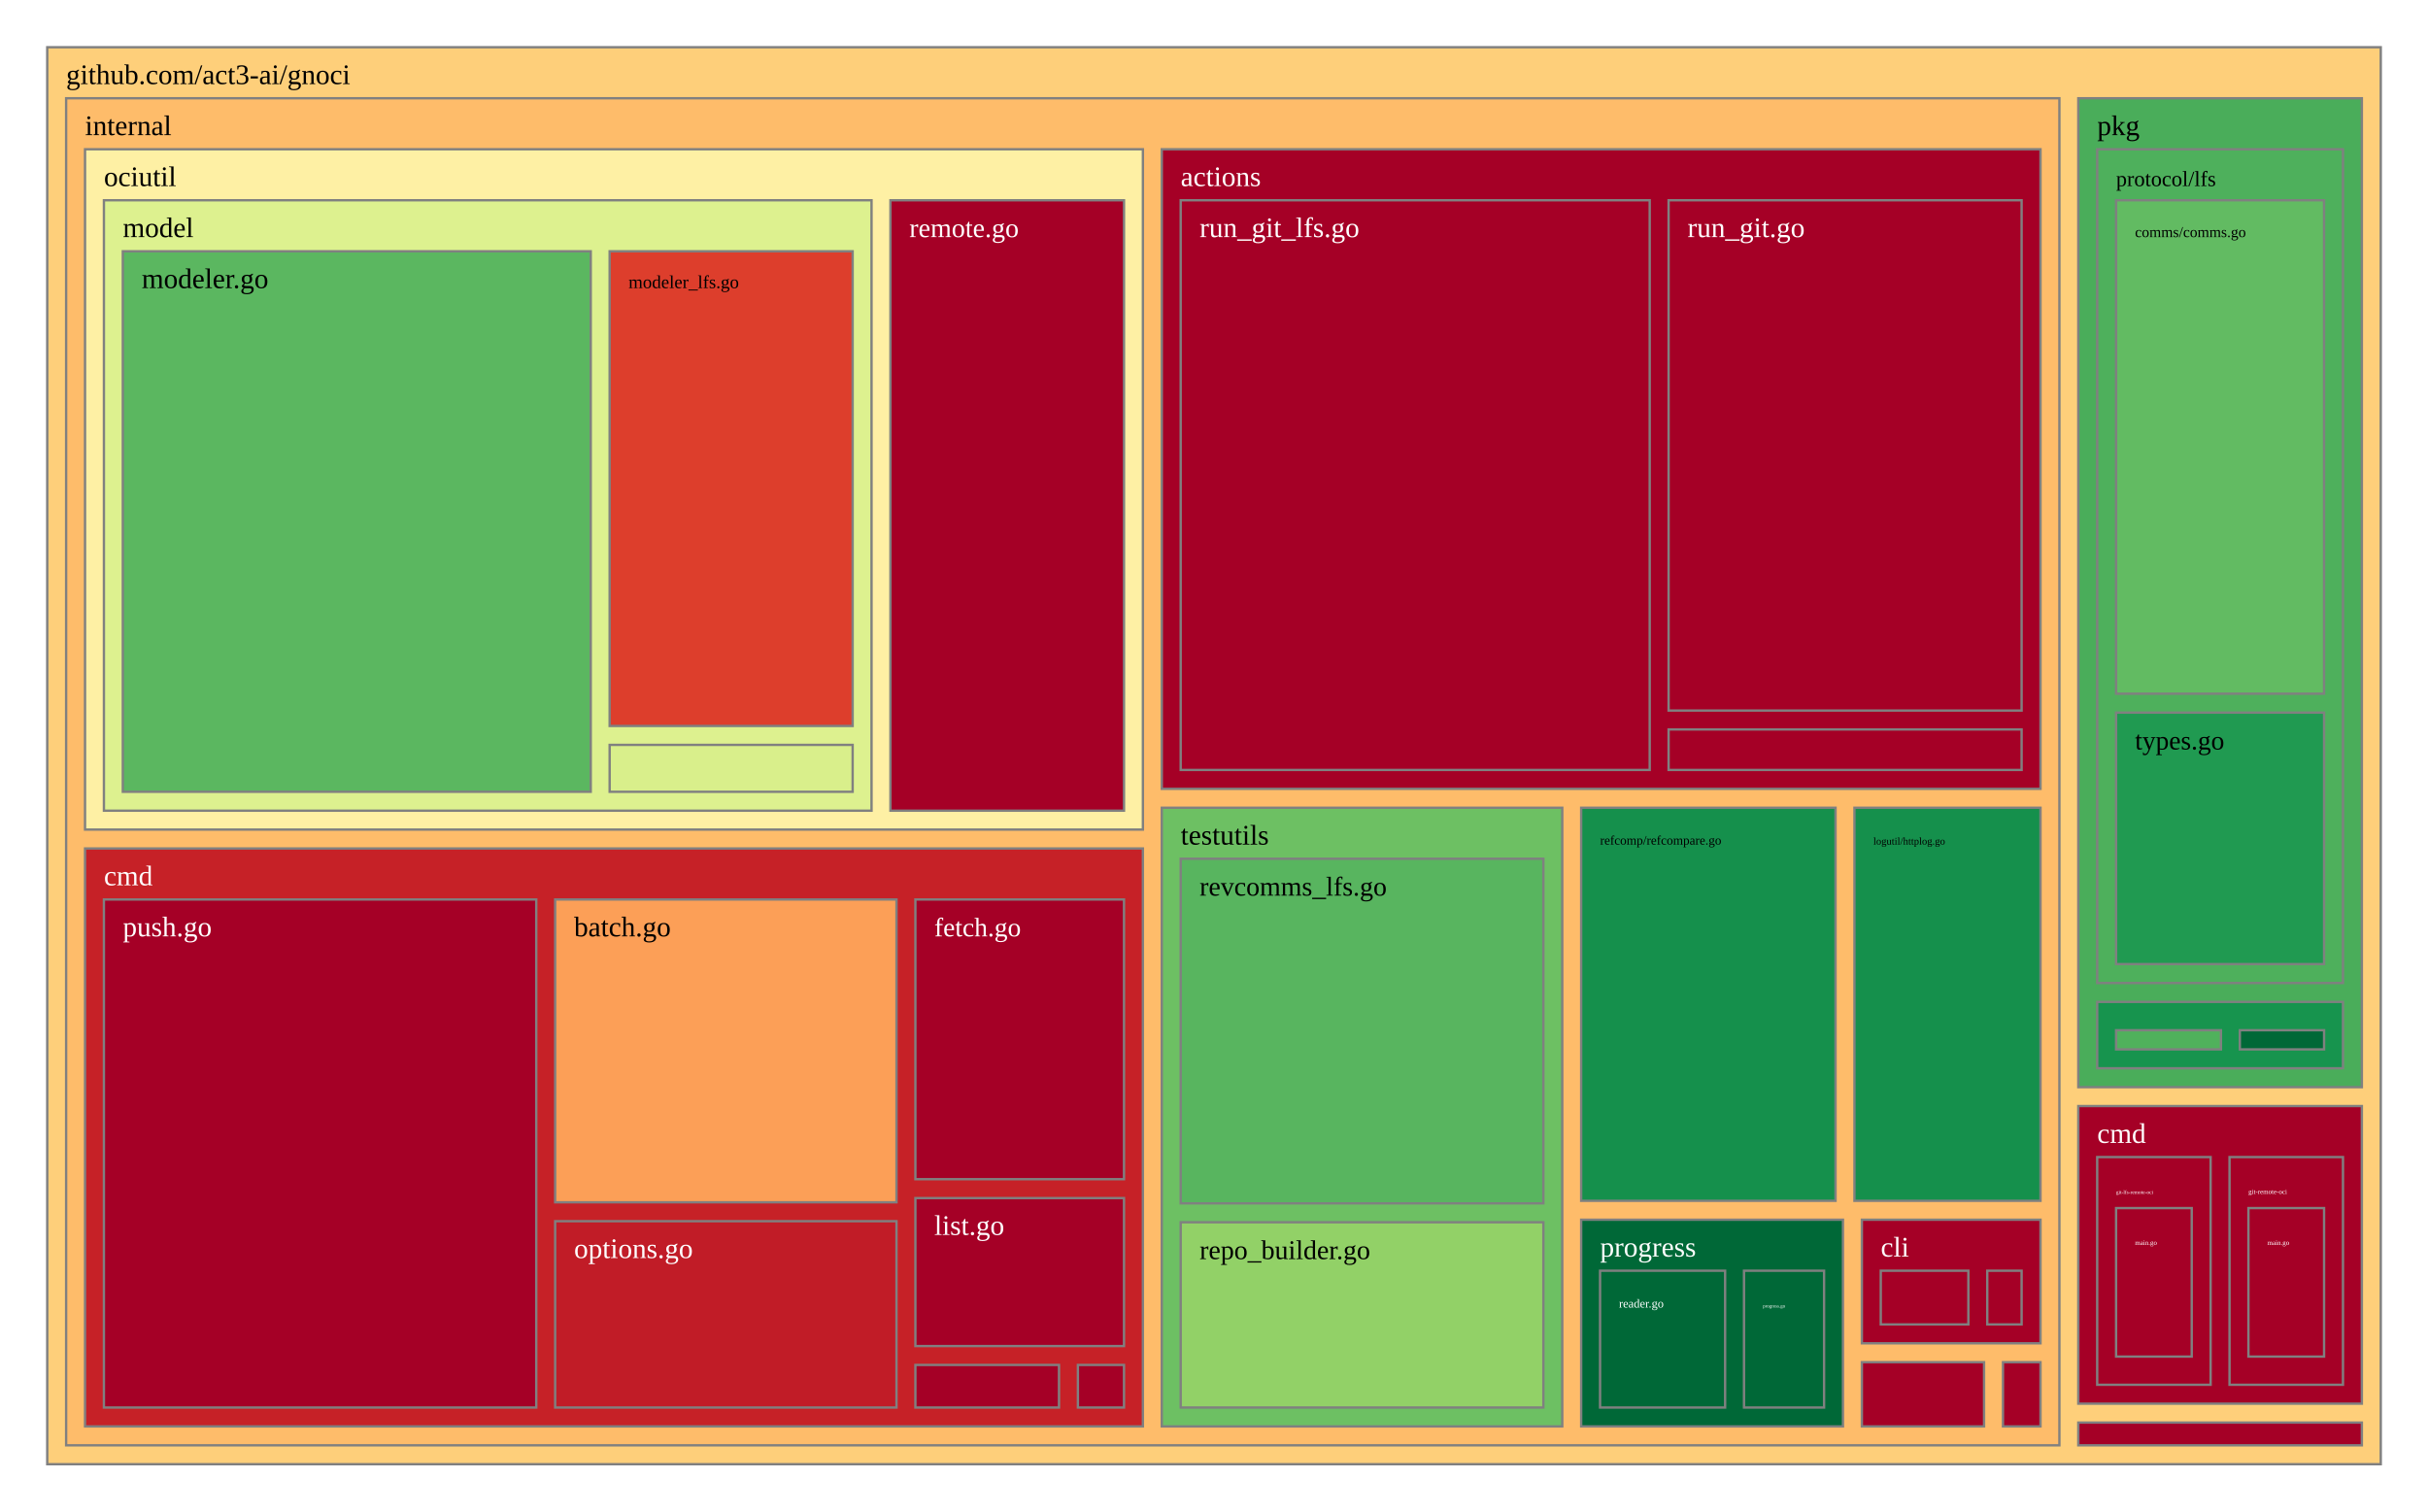
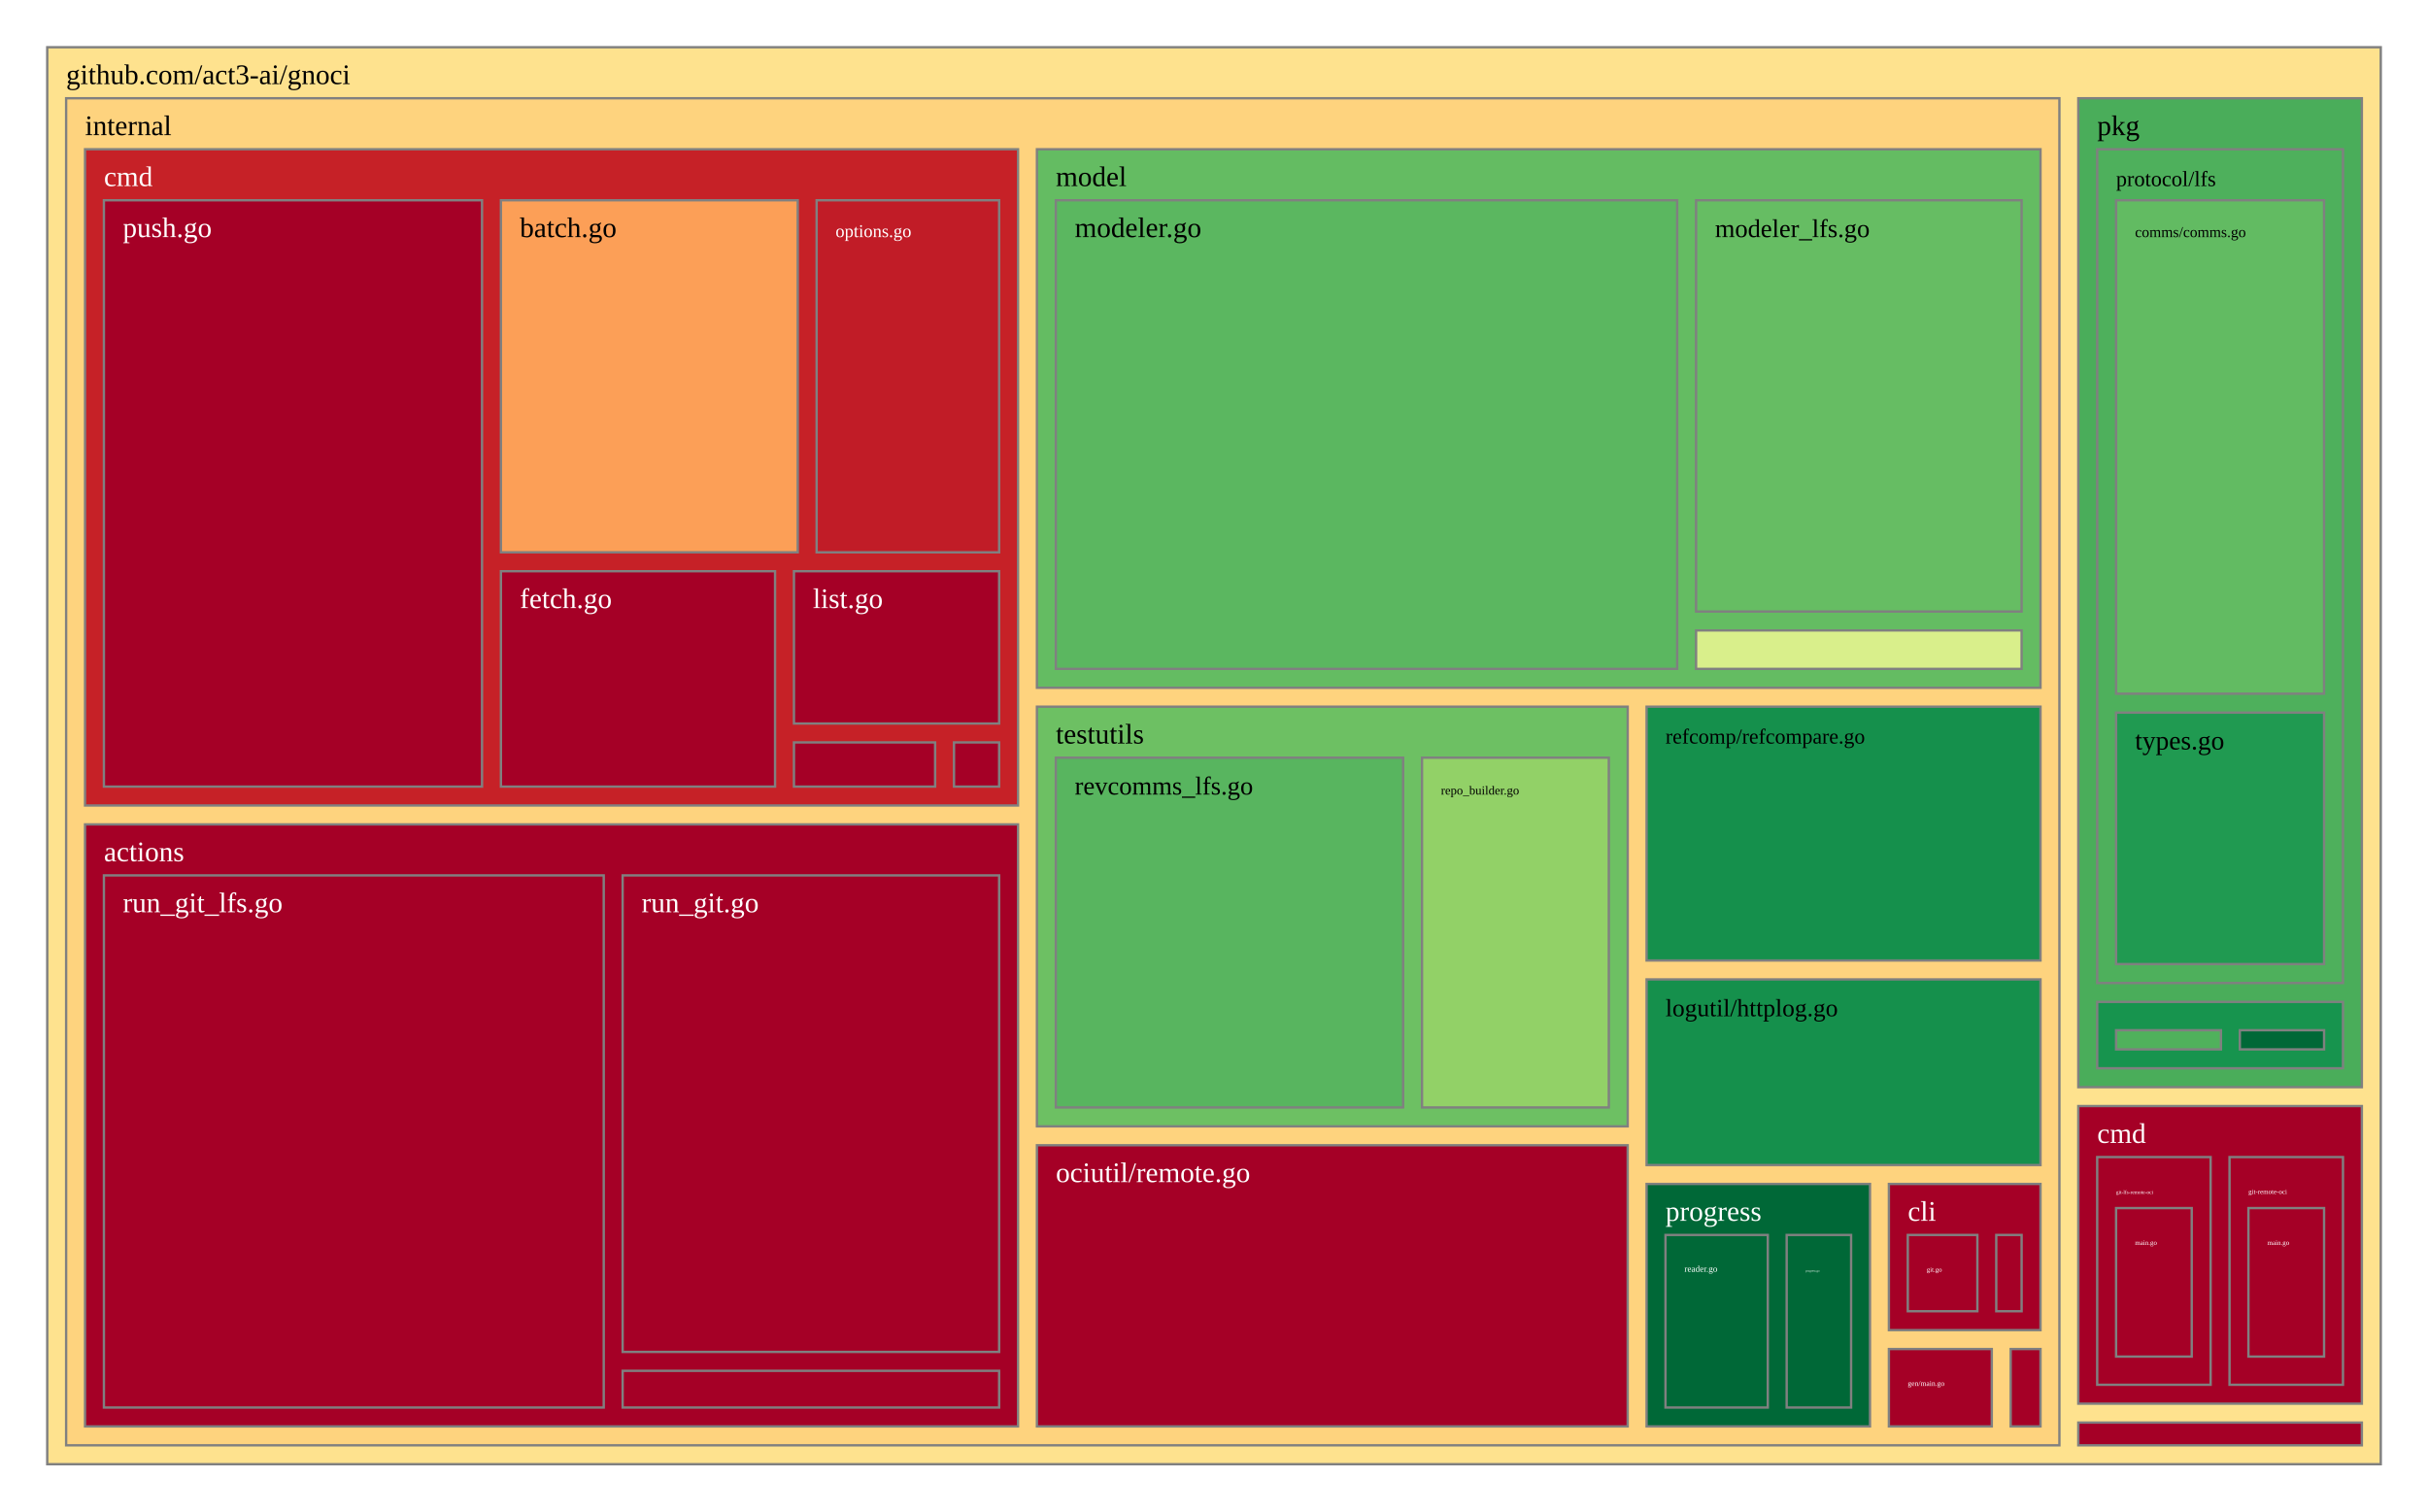
<svg xmlns="http://www.w3.org/2000/svg" viewBox="0 0 1028 640" style="background: white none repeat scroll 0% 0%;">
  <g>
-     <rect x="20" y="20" width="988" height="600" style="fill: rgb(254, 207, 122);opacity:1;fill-opacity:1.00;stroke:rgb(128,128,128);stroke-width:1px;stroke-opacity:1.00;" />
+     <rect x="20" y="20" width="988" height="600" style="fill: rgb(254, 226, 142);opacity:1;fill-opacity:1.00;stroke:rgb(128,128,128);stroke-width:1px;stroke-opacity:1.00;" />
    <text data-notex="1" text-anchor="start" transform="translate(28,35.6) scale(1)" style="font-family: Open Sans, verdana, arial, sans-serif !important; font-size: 12px; fill: rgb(0, 0, 0); fill-opacity: 1.00; white-space: pre;" data-math="N">github.com/act3-ai/gnoci</text>
  </g>
  <g>
    <rect x="879.936" y="468.346" width="120.064" height="126.02" style="fill: rgb(165, 0, 38);opacity:1;fill-opacity:1.00;stroke:rgb(128,128,128);stroke-width:1px;stroke-opacity:1.00;" />
    <text data-notex="1" text-anchor="start" transform="translate(887.9363,483.9463) scale(1)" style="font-family: Open Sans, verdana, arial, sans-serif !important; font-size: 12px; fill: rgb(255, 255, 255); fill-opacity: 1.00; white-space: pre;" data-math="N">cmd</text>
  </g>
  <g>
    <rect x="879.936" y="602.366" width="120.064" height="9.634" style="fill: rgb(165, 0, 38);opacity:1;fill-opacity:1.00;stroke:rgb(128,128,128);stroke-width:1px;stroke-opacity:1.00;" />
  </g>
  <g>
-     <rect x="28" y="41.6" width="843.936" height="570.4" style="fill: rgb(254, 188, 106);opacity:1;fill-opacity:1.00;stroke:rgb(128,128,128);stroke-width:1px;stroke-opacity:1.00;" />
+     <rect x="28" y="41.6" width="843.936" height="570.4" style="fill: rgb(254, 211, 126);opacity:1;fill-opacity:1.00;stroke:rgb(128,128,128);stroke-width:1px;stroke-opacity:1.00;" />
    <text data-notex="1" text-anchor="start" transform="translate(36,57.2) scale(1)" style="font-family: Open Sans, verdana, arial, sans-serif !important; font-size: 12px; fill: rgb(0, 0, 0); fill-opacity: 1.00; white-space: pre;" data-math="N">internal</text>
  </g>
  <g>
    <rect x="879.936" y="41.6" width="120.064" height="418.746" style="fill: rgb(74, 173, 90);opacity:1;fill-opacity:1.00;stroke:rgb(128,128,128);stroke-width:1px;stroke-opacity:1.00;" />
    <text data-notex="1" text-anchor="start" transform="translate(887.9363,57.2) scale(1)" style="font-family: Open Sans, verdana, arial, sans-serif !important; font-size: 12px; fill: rgb(0, 0, 0); fill-opacity: 1.00; white-space: pre;" data-math="N">pkg</text>
  </g>
  <g>
    <rect x="887.936" y="489.946" width="48.032" height="96.42" style="fill: rgb(165, 0, 38);opacity:1;fill-opacity:1.00;stroke:rgb(128,128,128);stroke-width:1px;stroke-opacity:1.00;" />
    <text data-notex="1" text-anchor="start" transform="translate(895.9363,505.5463) scale(0.18537)" style="font-family: Open Sans, verdana, arial, sans-serif !important; font-size: 12px; fill: rgb(255, 255, 255); fill-opacity: 1.00; white-space: pre;" data-math="N">git-lfs-remote-oci</text>
  </g>
  <g>
    <rect x="943.968" y="489.946" width="48.032" height="96.42" style="fill: rgb(165, 0, 38);opacity:1;fill-opacity:1.00;stroke:rgb(128,128,128);stroke-width:1px;stroke-opacity:1.00;" />
    <text data-notex="1" text-anchor="start" transform="translate(951.9681,505.5463) scale(0.238332)" style="font-family: Open Sans, verdana, arial, sans-serif !important; font-size: 12px; fill: rgb(255, 255, 255); fill-opacity: 1.00; white-space: pre;" data-math="N">git-remote-oci</text>
  </g>
  <g>
-     <rect x="491.896" y="63.2" width="372.041" height="270.826" style="fill: rgb(165, 0, 38);opacity:1;fill-opacity:1.00;stroke:rgb(128,128,128);stroke-width:1px;stroke-opacity:1.00;" />
-     <text data-notex="1" text-anchor="start" transform="translate(499.8956,78.8) scale(1)" style="font-family: Open Sans, verdana, arial, sans-serif !important; font-size: 12px; fill: rgb(255, 255, 255); fill-opacity: 1.00; white-space: pre;" data-math="N">actions</text>
+     <rect x="36" y="349.077" width="395.027" height="254.923" style="fill: rgb(165, 0, 38);opacity:1;fill-opacity:1.00;stroke:rgb(128,128,128);stroke-width:1px;stroke-opacity:1.00;" />
+     <text data-notex="1" text-anchor="start" transform="translate(44,364.6768) scale(1)" style="font-family: Open Sans, verdana, arial, sans-serif !important; font-size: 12px; fill: rgb(255, 255, 255); fill-opacity: 1.00; white-space: pre;" data-math="N">actions</text>
  </g>
  <g>
-     <rect x="788.303" y="516.471" width="75.633" height="52.334" style="fill: rgb(165, 0, 38);opacity:1;fill-opacity:1.00;stroke:rgb(128,128,128);stroke-width:1px;stroke-opacity:1.00;" />
-     <text data-notex="1" text-anchor="start" transform="translate(796.3029,532.0707) scale(1)" style="font-family: Open Sans, verdana, arial, sans-serif !important; font-size: 12px; fill: rgb(255, 255, 255); fill-opacity: 1.00; white-space: pre;" data-math="N">cli</text>
+     <rect x="799.746" y="501.328" width="64.191" height="61.898" style="fill: rgb(165, 0, 38);opacity:1;fill-opacity:1.00;stroke:rgb(128,128,128);stroke-width:1px;stroke-opacity:1.00;" />
+     <text data-notex="1" text-anchor="start" transform="translate(807.7457,516.9284) scale(1)" style="font-family: Open Sans, verdana, arial, sans-serif !important; font-size: 12px; fill: rgb(255, 255, 255); fill-opacity: 1.00; white-space: pre;" data-math="N">cli</text>
  </g>
  <g>
-     <rect x="36" y="359.275" width="447.896" height="244.725" style="fill: rgb(198, 33, 39);opacity:1;fill-opacity:1.00;stroke:rgb(128,128,128);stroke-width:1px;stroke-opacity:1.00;" />
-     <text data-notex="1" text-anchor="start" transform="translate(44,374.8753) scale(1)" style="font-family: Open Sans, verdana, arial, sans-serif !important; font-size: 12px; fill: rgb(255, 255, 255); fill-opacity: 1.00; white-space: pre;" data-math="N">cmd</text>
+     <rect x="36" y="63.2" width="395.027" height="277.877" style="fill: rgb(198, 33, 39);opacity:1;fill-opacity:1.00;stroke:rgb(128,128,128);stroke-width:1px;stroke-opacity:1.00;" />
+     <text data-notex="1" text-anchor="start" transform="translate(44,78.8) scale(1)" style="font-family: Open Sans, verdana, arial, sans-serif !important; font-size: 12px; fill: rgb(255, 255, 255); fill-opacity: 1.00; white-space: pre;" data-math="N">cmd</text>
  </g>
  <g>
-     <rect x="788.303" y="576.805" width="51.738" height="27.195" style="fill: rgb(165, 0, 38);opacity:1;fill-opacity:1.00;stroke:rgb(128,128,128);stroke-width:1px;stroke-opacity:1.00;" />
+     <rect x="799.746" y="571.226" width="43.565" height="32.774" style="fill: rgb(165, 0, 38);opacity:1;fill-opacity:1.00;stroke:rgb(128,128,128);stroke-width:1px;stroke-opacity:1.00;" />
+     <text data-notex="1" text-anchor="start" transform="translate(807.7457,586.8263) scale(0.261029)" style="font-family: Open Sans, verdana, arial, sans-serif !important; font-size: 12px; fill: rgb(255, 255, 255); fill-opacity: 1.00; white-space: pre;" data-math="N">gen/main.go</text>
  </g>
  <g>
-     <rect x="848.041" y="576.805" width="15.895" height="27.195" style="fill: rgb(165, 0, 38);opacity:1;fill-opacity:1.00;stroke:rgb(128,128,128);stroke-width:1px;stroke-opacity:1.00;" />
+     <rect x="851.31" y="571.226" width="12.626" height="32.774" style="fill: rgb(165, 0, 38);opacity:1;fill-opacity:1.00;stroke:rgb(128,128,128);stroke-width:1px;stroke-opacity:1.00;" />
  </g>
  <g>
-     <rect x="785.159" y="342.026" width="78.777" height="166.445" style="fill: rgb(21, 144, 76);opacity:1;fill-opacity:1.00;stroke:rgb(128,128,128);stroke-width:1px;stroke-opacity:1.00;" />
-     <text data-notex="1" text-anchor="start" transform="translate(793.1588,357.6258) scale(0.363295)" style="font-family: Open Sans, verdana, arial, sans-serif !important; font-size: 12px; fill: rgb(0, 0, 0); fill-opacity: 1.00; white-space: pre;" data-math="N">logutil/httplog.go</text>
+     <rect x="697.159" y="414.716" width="166.777" height="78.613" style="fill: rgb(21, 144, 76);opacity:1;fill-opacity:1.00;stroke:rgb(128,128,128);stroke-width:1px;stroke-opacity:1.00;" />
+     <text data-notex="1" text-anchor="start" transform="translate(705.1592,430.3159) scale(0.872552)" style="font-family: Open Sans, verdana, arial, sans-serif !important; font-size: 12px; fill: rgb(0, 0, 0); fill-opacity: 1.00; white-space: pre;" data-math="N">logutil/httplog.go</text>
  </g>
  <g>
-     <rect x="36" y="63.2" width="447.896" height="288.075" style="fill: rgb(254, 240, 164);opacity:1;fill-opacity:1.00;stroke:rgb(128,128,128);stroke-width:1px;stroke-opacity:1.00;" />
-     <text data-notex="1" text-anchor="start" transform="translate(44,78.8) scale(1)" style="font-family: Open Sans, verdana, arial, sans-serif !important; font-size: 12px; fill: rgb(0, 0, 0); fill-opacity: 1.00; white-space: pre;" data-math="N">ociutil</text>
+     <rect x="439.027" y="63.2" width="424.909" height="228.033" style="fill: rgb(100, 188, 98);opacity:1;fill-opacity:1.00;stroke:rgb(128,128,128);stroke-width:1px;stroke-opacity:1.00;" />
+     <text data-notex="1" text-anchor="start" transform="translate(447.027,78.8) scale(1)" style="font-family: Open Sans, verdana, arial, sans-serif !important; font-size: 12px; fill: rgb(0, 0, 0); fill-opacity: 1.00; white-space: pre;" data-math="N">model</text>
  </g>
  <g>
-     <rect x="669.456" y="516.471" width="110.847" height="87.529" style="fill: rgb(0, 104, 55);opacity:1;fill-opacity:1.00;stroke:rgb(128,128,128);stroke-width:1px;stroke-opacity:1.00;" />
-     <text data-notex="1" text-anchor="start" transform="translate(677.4556,532.0707) scale(1)" style="font-family: Open Sans, verdana, arial, sans-serif !important; font-size: 12px; fill: rgb(255, 255, 255); fill-opacity: 1.00; white-space: pre;" data-math="N">progress</text>
+     <rect x="439.027" y="484.938" width="250.132" height="119.062" style="fill: rgb(165, 0, 38);opacity:1;fill-opacity:1.00;stroke:rgb(128,128,128);stroke-width:1px;stroke-opacity:1.00;" />
+     <text data-notex="1" text-anchor="start" transform="translate(447.027,500.5382) scale(1)" style="font-family: Open Sans, verdana, arial, sans-serif !important; font-size: 12px; fill: rgb(255, 255, 255); fill-opacity: 1.00; white-space: pre;" data-math="N">ociutil/remote.go</text>
  </g>
  <g>
-     <rect x="669.456" y="342.026" width="107.703" height="166.445" style="fill: rgb(21, 144, 76);opacity:1;fill-opacity:1.00;stroke:rgb(128,128,128);stroke-width:1px;stroke-opacity:1.00;" />
-     <text data-notex="1" text-anchor="start" transform="translate(677.4556,357.6258) scale(0.454877)" style="font-family: Open Sans, verdana, arial, sans-serif !important; font-size: 12px; fill: rgb(0, 0, 0); fill-opacity: 1.00; white-space: pre;" data-math="N">refcomp/refcompare.go</text>
+     <rect x="697.159" y="501.328" width="94.587" height="102.672" style="fill: rgb(0, 104, 55);opacity:1;fill-opacity:1.00;stroke:rgb(128,128,128);stroke-width:1px;stroke-opacity:1.00;" />
+     <text data-notex="1" text-anchor="start" transform="translate(705.1592,516.9284) scale(1)" style="font-family: Open Sans, verdana, arial, sans-serif !important; font-size: 12px; fill: rgb(255, 255, 255); fill-opacity: 1.00; white-space: pre;" data-math="N">progress</text>
  </g>
  <g>
-     <rect x="491.896" y="342.026" width="169.56" height="261.974" style="fill: rgb(109, 192, 99);opacity:1;fill-opacity:1.00;stroke:rgb(128,128,128);stroke-width:1px;stroke-opacity:1.00;" />
-     <text data-notex="1" text-anchor="start" transform="translate(499.8956,357.6258) scale(1)" style="font-family: Open Sans, verdana, arial, sans-serif !important; font-size: 12px; fill: rgb(0, 0, 0); fill-opacity: 1.00; white-space: pre;" data-math="N">testutils</text>
+     <rect x="697.159" y="299.233" width="166.777" height="107.483" style="fill: rgb(21, 144, 76);opacity:1;fill-opacity:1.00;stroke:rgb(128,128,128);stroke-width:1px;stroke-opacity:1.00;" />
+     <text data-notex="1" text-anchor="start" transform="translate(705.1592,314.8326) scale(0.747902)" style="font-family: Open Sans, verdana, arial, sans-serif !important; font-size: 12px; fill: rgb(0, 0, 0); fill-opacity: 1.00; white-space: pre;" data-math="N">refcomp/refcompare.go</text>
+   </g>
+   <g>
+     <rect x="439.027" y="299.233" width="250.132" height="177.706" style="fill: rgb(109, 192, 99);opacity:1;fill-opacity:1.00;stroke:rgb(128,128,128);stroke-width:1px;stroke-opacity:1.00;" />
+     <text data-notex="1" text-anchor="start" transform="translate(447.027,314.8326) scale(1)" style="font-family: Open Sans, verdana, arial, sans-serif !important; font-size: 12px; fill: rgb(0, 0, 0); fill-opacity: 1.00; white-space: pre;" data-math="N">testutils</text>
  </g>
  <g>
    <rect x="887.936" y="424.242" width="104.064" height="28.104" style="fill: rgb(23, 148, 78);opacity:1;fill-opacity:1.00;stroke:rgb(128,128,128);stroke-width:1px;stroke-opacity:1.00;" />
  </g>
  <g>
    <rect x="887.936" y="63.2" width="104.064" height="353.042" style="fill: rgb(78, 176, 92);opacity:1;fill-opacity:1.00;stroke:rgb(128,128,128);stroke-width:1px;stroke-opacity:1.00;" />
    <text data-notex="1" text-anchor="start" transform="translate(895.9363,78.8) scale(0.764442)" style="font-family: Open Sans, verdana, arial, sans-serif !important; font-size: 12px; fill: rgb(0, 0, 0); fill-opacity: 1.00; white-space: pre;" data-math="N">protocol/lfs</text>
  </g>
  <g>
    <rect x="895.936" y="511.546" width="32.032" height="62.882" style="fill: rgb(165, 0, 38);opacity:1;fill-opacity:1.00;stroke:rgb(128,128,128);stroke-width:1px;stroke-opacity:1.00;" />
    <text data-notex="1" text-anchor="start" transform="translate(903.9363,527.1463) scale(0.23857)" style="font-family: Open Sans, verdana, arial, sans-serif !important; font-size: 12px; fill: rgb(255, 255, 255); fill-opacity: 1.00; white-space: pre;" data-math="N">main.go</text>
  </g>
  <g>
    <rect x="951.968" y="511.546" width="32.032" height="62.882" style="fill: rgb(165, 0, 38);opacity:1;fill-opacity:1.00;stroke:rgb(128,128,128);stroke-width:1px;stroke-opacity:1.00;" />
    <text data-notex="1" text-anchor="start" transform="translate(959.9681,527.1463) scale(0.23857)" style="font-family: Open Sans, verdana, arial, sans-serif !important; font-size: 12px; fill: rgb(255, 255, 255); fill-opacity: 1.00; white-space: pre;" data-math="N">main.go</text>
  </g>
  <g>
-     <rect x="706.474" y="308.875" width="149.462" height="17.151" style="fill: rgb(165, 0, 38);opacity:1;fill-opacity:1.00;stroke:rgb(128,128,128);stroke-width:1px;stroke-opacity:1.00;" />
+     <rect x="263.622" y="580.454" width="159.405" height="15.546" style="fill: rgb(165, 0, 38);opacity:1;fill-opacity:1.00;stroke:rgb(128,128,128);stroke-width:1px;stroke-opacity:1.00;" />
  </g>
  <g>
-     <rect x="706.474" y="84.8" width="149.462" height="216.075" style="fill: rgb(165, 0, 38);opacity:1;fill-opacity:1.00;stroke:rgb(128,128,128);stroke-width:1px;stroke-opacity:1.00;" />
-     <text data-notex="1" text-anchor="start" transform="translate(714.4742,100.4) scale(1)" style="font-family: Open Sans, verdana, arial, sans-serif !important; font-size: 12px; fill: rgb(255, 255, 255); fill-opacity: 1.00; white-space: pre;" data-math="N">run_git.go</text>
+     <rect x="263.622" y="370.677" width="159.405" height="201.777" style="fill: rgb(165, 0, 38);opacity:1;fill-opacity:1.00;stroke:rgb(128,128,128);stroke-width:1px;stroke-opacity:1.00;" />
+     <text data-notex="1" text-anchor="start" transform="translate(271.6225,386.2768) scale(1)" style="font-family: Open Sans, verdana, arial, sans-serif !important; font-size: 12px; fill: rgb(255, 255, 255); fill-opacity: 1.00; white-space: pre;" data-math="N">run_git.go</text>
  </g>
  <g>
-     <rect x="499.896" y="84.8" width="198.579" height="241.226" style="fill: rgb(165, 0, 38);opacity:1;fill-opacity:1.00;stroke:rgb(128,128,128);stroke-width:1px;stroke-opacity:1.00;" />
-     <text data-notex="1" text-anchor="start" transform="translate(507.8956,100.4) scale(1)" style="font-family: Open Sans, verdana, arial, sans-serif !important; font-size: 12px; fill: rgb(255, 255, 255); fill-opacity: 1.00; white-space: pre;" data-math="N">run_git_lfs.go</text>
+     <rect x="44" y="370.677" width="211.622" height="225.323" style="fill: rgb(165, 0, 38);opacity:1;fill-opacity:1.00;stroke:rgb(128,128,128);stroke-width:1px;stroke-opacity:1.00;" />
+     <text data-notex="1" text-anchor="start" transform="translate(52,386.2768) scale(1)" style="font-family: Open Sans, verdana, arial, sans-serif !important; font-size: 12px; fill: rgb(255, 255, 255); fill-opacity: 1.00; white-space: pre;" data-math="N">run_git_lfs.go</text>
  </g>
  <g>
-     <rect x="796.303" y="538.071" width="37.089" height="22.734" style="fill: rgb(165, 0, 38);opacity:1;fill-opacity:1.00;stroke:rgb(128,128,128);stroke-width:1px;stroke-opacity:1.00;" />
+     <rect x="807.746" y="522.928" width="29.46" height="32.298" style="fill: rgb(165, 0, 38);opacity:1;fill-opacity:1.00;stroke:rgb(128,128,128);stroke-width:1px;stroke-opacity:1.00;" />
+     <text data-notex="1" text-anchor="start" transform="translate(815.7457,538.5284) scale(0.233686)" style="font-family: Open Sans, verdana, arial, sans-serif !important; font-size: 12px; fill: rgb(255, 255, 255); fill-opacity: 1.00; white-space: pre;" data-math="N">git.go</text>
  </g>
  <g>
-     <rect x="841.392" y="538.071" width="14.544" height="22.734" style="fill: rgb(165, 0, 38);opacity:1;fill-opacity:1.00;stroke:rgb(128,128,128);stroke-width:1px;stroke-opacity:1.00;" />
+     <rect x="845.206" y="522.928" width="10.73" height="32.298" style="fill: rgb(165, 0, 38);opacity:1;fill-opacity:1.00;stroke:rgb(128,128,128);stroke-width:1px;stroke-opacity:1.00;" />
  </g>
  <g>
-     <rect x="235.05" y="380.875" width="144.519" height="128.224" style="fill: rgb(252, 159, 87);opacity:1;fill-opacity:1.00;stroke:rgb(128,128,128);stroke-width:1px;stroke-opacity:1.00;" />
-     <text data-notex="1" text-anchor="start" transform="translate(243.0495,396.4753) scale(1)" style="font-family: Open Sans, verdana, arial, sans-serif !important; font-size: 12px; fill: rgb(0, 0, 0); fill-opacity: 1.00; white-space: pre;" data-math="N">batch.go</text>
+     <rect x="212.088" y="84.8" width="125.668" height="149.073" style="fill: rgb(252, 159, 87);opacity:1;fill-opacity:1.00;stroke:rgb(128,128,128);stroke-width:1px;stroke-opacity:1.00;" />
+     <text data-notex="1" text-anchor="start" transform="translate(220.0884,100.4) scale(1)" style="font-family: Open Sans, verdana, arial, sans-serif !important; font-size: 12px; fill: rgb(0, 0, 0); fill-opacity: 1.00; white-space: pre;" data-math="N">batch.go</text>
  </g>
  <g>
-     <rect x="387.568" y="577.969" width="60.805" height="18.031" style="fill: rgb(165, 0, 38);opacity:1;fill-opacity:1.00;stroke:rgb(128,128,128);stroke-width:1px;stroke-opacity:1.00;" />
+     <rect x="336.154" y="314.368" width="59.767" height="18.709" style="fill: rgb(165, 0, 38);opacity:1;fill-opacity:1.00;stroke:rgb(128,128,128);stroke-width:1px;stroke-opacity:1.00;" />
  </g>
  <g>
-     <rect x="456.373" y="577.969" width="19.522" height="18.031" style="fill: rgb(165, 0, 38);opacity:1;fill-opacity:1.00;stroke:rgb(128,128,128);stroke-width:1px;stroke-opacity:1.00;" />
+     <rect x="403.92" y="314.368" width="19.107" height="18.709" style="fill: rgb(165, 0, 38);opacity:1;fill-opacity:1.00;stroke:rgb(128,128,128);stroke-width:1px;stroke-opacity:1.00;" />
  </g>
  <g>
-     <rect x="387.568" y="380.875" width="88.327" height="118.437" style="fill: rgb(165, 0, 38);opacity:1;fill-opacity:1.00;stroke:rgb(128,128,128);stroke-width:1px;stroke-opacity:1.00;" />
-     <text data-notex="1" text-anchor="start" transform="translate(395.5681,396.4753) scale(0.941764)" style="font-family: Open Sans, verdana, arial, sans-serif !important; font-size: 12px; fill: rgb(255, 255, 255); fill-opacity: 1.00; white-space: pre;" data-math="N">fetch.go</text>
+     <rect x="212.088" y="241.873" width="116.065" height="91.204" style="fill: rgb(165, 0, 38);opacity:1;fill-opacity:1.00;stroke:rgb(128,128,128);stroke-width:1px;stroke-opacity:1.00;" />
+     <text data-notex="1" text-anchor="start" transform="translate(220.0884,257.4729) scale(1)" style="font-family: Open Sans, verdana, arial, sans-serif !important; font-size: 12px; fill: rgb(255, 255, 255); fill-opacity: 1.00; white-space: pre;" data-math="N">fetch.go</text>
  </g>
  <g>
-     <rect x="387.568" y="507.313" width="88.327" height="62.656" style="fill: rgb(165, 0, 38);opacity:1;fill-opacity:1.00;stroke:rgb(128,128,128);stroke-width:1px;stroke-opacity:1.00;" />
-     <text data-notex="1" text-anchor="start" transform="translate(395.5681,522.9126) scale(1)" style="font-family: Open Sans, verdana, arial, sans-serif !important; font-size: 12px; fill: rgb(255, 255, 255); fill-opacity: 1.00; white-space: pre;" data-math="N">list.go</text>
+     <rect x="336.154" y="241.873" width="86.873" height="64.495" style="fill: rgb(165, 0, 38);opacity:1;fill-opacity:1.00;stroke:rgb(128,128,128);stroke-width:1px;stroke-opacity:1.00;" />
+     <text data-notex="1" text-anchor="start" transform="translate(344.1536,257.4729) scale(1)" style="font-family: Open Sans, verdana, arial, sans-serif !important; font-size: 12px; fill: rgb(255, 255, 255); fill-opacity: 1.00; white-space: pre;" data-math="N">list.go</text>
  </g>
  <g>
-     <rect x="235.05" y="517.099" width="144.519" height="78.901" style="fill: rgb(193, 28, 39);opacity:1;fill-opacity:1.00;stroke:rgb(128,128,128);stroke-width:1px;stroke-opacity:1.00;" />
-     <text data-notex="1" text-anchor="start" transform="translate(243.0495,532.6988) scale(1)" style="font-family: Open Sans, verdana, arial, sans-serif !important; font-size: 12px; fill: rgb(255, 255, 255); fill-opacity: 1.00; white-space: pre;" data-math="N">options.go</text>
+     <rect x="345.756" y="84.8" width="77.271" height="149.073" style="fill: rgb(193, 28, 39);opacity:1;fill-opacity:1.00;stroke:rgb(128,128,128);stroke-width:1px;stroke-opacity:1.00;" />
+     <text data-notex="1" text-anchor="start" transform="translate(353.7562,100.4) scale(0.638238)" style="font-family: Open Sans, verdana, arial, sans-serif !important; font-size: 12px; fill: rgb(255, 255, 255); fill-opacity: 1.00; white-space: pre;" data-math="N">options.go</text>
  </g>
  <g>
-     <rect x="44" y="380.875" width="183.05" height="215.125" style="fill: rgb(165, 0, 38);opacity:1;fill-opacity:1.00;stroke:rgb(128,128,128);stroke-width:1px;stroke-opacity:1.00;" />
-     <text data-notex="1" text-anchor="start" transform="translate(52,396.4753) scale(1)" style="font-family: Open Sans, verdana, arial, sans-serif !important; font-size: 12px; fill: rgb(255, 255, 255); fill-opacity: 1.00; white-space: pre;" data-math="N">push.go</text>
+     <rect x="44" y="84.8" width="160.088" height="248.277" style="fill: rgb(165, 0, 38);opacity:1;fill-opacity:1.00;stroke:rgb(128,128,128);stroke-width:1px;stroke-opacity:1.00;" />
+     <text data-notex="1" text-anchor="start" transform="translate(52,100.4) scale(1)" style="font-family: Open Sans, verdana, arial, sans-serif !important; font-size: 12px; fill: rgb(255, 255, 255); fill-opacity: 1.00; white-space: pre;" data-math="N">push.go</text>
  </g>
  <g>
-     <rect x="44" y="84.8" width="325.005" height="258.475" style="fill: rgb(221, 241, 143);opacity:1;fill-opacity:1.00;stroke:rgb(128,128,128);stroke-width:1px;stroke-opacity:1.00;" />
-     <text data-notex="1" text-anchor="start" transform="translate(52,100.4) scale(1)" style="font-family: Open Sans, verdana, arial, sans-serif !important; font-size: 12px; fill: rgb(0, 0, 0); fill-opacity: 1.00; white-space: pre;" data-math="N">model</text>
+     <rect x="447.027" y="84.8" width="263.077" height="198.433" style="fill: rgb(91, 183, 96);opacity:1;fill-opacity:1.00;stroke:rgb(128,128,128);stroke-width:1px;stroke-opacity:1.00;" />
+     <text data-notex="1" text-anchor="start" transform="translate(455.027,100.4) scale(1)" style="font-family: Open Sans, verdana, arial, sans-serif !important; font-size: 12px; fill: rgb(0, 0, 0); fill-opacity: 1.00; white-space: pre;" data-math="N">modeler.go</text>
  </g>
  <g>
-     <rect x="377.005" y="84.8" width="98.891" height="258.475" style="fill: rgb(165, 0, 38);opacity:1;fill-opacity:1.00;stroke:rgb(128,128,128);stroke-width:1px;stroke-opacity:1.00;" />
-     <text data-notex="1" text-anchor="start" transform="translate(385.0051,100.4) scale(0.959381)" style="font-family: Open Sans, verdana, arial, sans-serif !important; font-size: 12px; fill: rgb(255, 255, 255); fill-opacity: 1.00; white-space: pre;" data-math="N">remote.go</text>
+     <rect x="718.104" y="84.8" width="137.832" height="174.146" style="fill: rgb(102, 189, 99);opacity:1;fill-opacity:1.00;stroke:rgb(128,128,128);stroke-width:1px;stroke-opacity:1.00;" />
+     <text data-notex="1" text-anchor="start" transform="translate(726.1038,100.4) scale(0.906491)" style="font-family: Open Sans, verdana, arial, sans-serif !important; font-size: 12px; fill: rgb(0, 0, 0); fill-opacity: 1.00; white-space: pre;" data-math="N">modeler_lfs.go</text>
  </g>
  <g>
-     <rect x="738.402" y="538.071" width="33.901" height="57.929" style="fill: rgb(0, 104, 55);opacity:1;fill-opacity:1.00;stroke:rgb(128,128,128);stroke-width:1px;stroke-opacity:1.00;" />
-     <text data-notex="1" text-anchor="start" transform="translate(746.4021,553.6707) scale(0.169515)" style="font-family: Open Sans, verdana, arial, sans-serif !important; font-size: 12px; fill: rgb(255, 255, 255); fill-opacity: 1.00; white-space: pre;" data-math="N">progress.go</text>
+     <rect x="718.104" y="266.946" width="137.832" height="16.286" style="fill: rgb(217, 239, 139);opacity:1;fill-opacity:1.00;stroke:rgb(128,128,128);stroke-width:1px;stroke-opacity:1.00;" />
  </g>
  <g>
-     <rect x="677.456" y="538.071" width="52.947" height="57.929" style="fill: rgb(0, 104, 55);opacity:1;fill-opacity:1.00;stroke:rgb(128,128,128);stroke-width:1px;stroke-opacity:1.00;" />
-     <text data-notex="1" text-anchor="start" transform="translate(685.4556,553.6707) scale(0.427623)" style="font-family: Open Sans, verdana, arial, sans-serif !important; font-size: 12px; fill: rgb(255, 255, 255); fill-opacity: 1.00; white-space: pre;" data-math="N">reader.go</text>
+     <rect x="756.47" y="522.928" width="27.276" height="73.072" style="fill: rgb(0, 104, 55);opacity:1;fill-opacity:1.00;stroke:rgb(128,128,128);stroke-width:1px;stroke-opacity:1.00;" />
+     <text data-notex="1" text-anchor="start" transform="translate(764.4698,538.5284) scale(0.10678)" style="font-family: Open Sans, verdana, arial, sans-serif !important; font-size: 12px; fill: rgb(255, 255, 255); fill-opacity: 1.00; white-space: pre;" data-math="N">progress.go</text>
  </g>
  <g>
-     <rect x="499.896" y="517.55" width="153.56" height="78.45" style="fill: rgb(146, 209, 103);opacity:1;fill-opacity:1.00;stroke:rgb(128,128,128);stroke-width:1px;stroke-opacity:1.00;" />
-     <text data-notex="1" text-anchor="start" transform="translate(507.8956,533.1496) scale(0.955278)" style="font-family: Open Sans, verdana, arial, sans-serif !important; font-size: 12px; fill: rgb(0, 0, 0); fill-opacity: 1.00; white-space: pre;" data-math="N">repo_builder.go</text>
+     <rect x="705.159" y="522.928" width="43.311" height="73.072" style="fill: rgb(0, 104, 55);opacity:1;fill-opacity:1.00;stroke:rgb(128,128,128);stroke-width:1px;stroke-opacity:1.00;" />
+     <text data-notex="1" text-anchor="start" transform="translate(713.1592,538.5284) scale(0.316094)" style="font-family: Open Sans, verdana, arial, sans-serif !important; font-size: 12px; fill: rgb(255, 255, 255); fill-opacity: 1.00; white-space: pre;" data-math="N">reader.go</text>
  </g>
  <g>
-     <rect x="499.896" y="363.626" width="153.56" height="145.924" style="fill: rgb(88, 181, 95);opacity:1;fill-opacity:1.00;stroke:rgb(128,128,128);stroke-width:1px;stroke-opacity:1.00;" />
-     <text data-notex="1" text-anchor="start" transform="translate(507.8956,379.2258) scale(0.955278)" style="font-family: Open Sans, verdana, arial, sans-serif !important; font-size: 12px; fill: rgb(0, 0, 0); fill-opacity: 1.00; white-space: pre;" data-math="N">revcomms_lfs.go</text>
+     <rect x="602.077" y="320.833" width="79.083" height="148.106" style="fill: rgb(146, 209, 103);opacity:1;fill-opacity:1.00;stroke:rgb(128,128,128);stroke-width:1px;stroke-opacity:1.00;" />
+     <text data-notex="1" text-anchor="start" transform="translate(610.0766,336.4326) scale(0.438074)" style="font-family: Open Sans, verdana, arial, sans-serif !important; font-size: 12px; fill: rgb(0, 0, 0); fill-opacity: 1.00; white-space: pre;" data-math="N">repo_builder.go</text>
+   </g>
+   <g>
+     <rect x="447.027" y="320.833" width="147.05" height="148.106" style="fill: rgb(88, 181, 95);opacity:1;fill-opacity:1.00;stroke:rgb(128,128,128);stroke-width:1px;stroke-opacity:1.00;" />
+     <text data-notex="1" text-anchor="start" transform="translate(455.027,336.4326) scale(0.910067)" style="font-family: Open Sans, verdana, arial, sans-serif !important; font-size: 12px; fill: rgb(0, 0, 0); fill-opacity: 1.00; white-space: pre;" data-math="N">revcomms_lfs.go</text>
  </g>
  <g>
    <rect x="895.936" y="436.242" width="44.398" height="8.104" style="fill: rgb(80, 177, 92);opacity:1;fill-opacity:1.00;stroke:rgb(128,128,128);stroke-width:1px;stroke-opacity:1.00;" />
  </g>
  <g>
    <rect x="948.335" y="436.242" width="35.665" height="8.104" style="fill: rgb(0, 104, 55);opacity:1;fill-opacity:1.00;stroke:rgb(128,128,128);stroke-width:1px;stroke-opacity:1.00;" />
  </g>
  <g>
    <rect x="895.936" y="84.8" width="88.064" height="208.944" style="fill: rgb(98, 187, 98);opacity:1;fill-opacity:1.00;stroke:rgb(128,128,128);stroke-width:1px;stroke-opacity:1.00;" />
    <text data-notex="1" text-anchor="start" transform="translate(903.9363,100.4) scale(0.536189)" style="font-family: Open Sans, verdana, arial, sans-serif !important; font-size: 12px; fill: rgb(0, 0, 0); fill-opacity: 1.00; white-space: pre;" data-math="N">comms/comms.go</text>
  </g>
  <g>
    <rect x="895.936" y="301.744" width="88.064" height="106.498" style="fill: rgb(32, 154, 81);opacity:1;fill-opacity:1.00;stroke:rgb(128,128,128);stroke-width:1px;stroke-opacity:1.00;" />
    <text data-notex="1" text-anchor="start" transform="translate(903.9363,317.3439) scale(0.93833)" style="font-family: Open Sans, verdana, arial, sans-serif !important; font-size: 12px; fill: rgb(0, 0, 0); fill-opacity: 1.00; white-space: pre;" data-math="N">types.go</text>
  </g>
-   <g>
-     <rect x="52" y="106.4" width="198.119" height="228.875" style="fill: rgb(91, 183, 96);opacity:1;fill-opacity:1.00;stroke:rgb(128,128,128);stroke-width:1px;stroke-opacity:1.00;" />
-     <text data-notex="1" text-anchor="start" transform="translate(60,122) scale(1)" style="font-family: Open Sans, verdana, arial, sans-serif !important; font-size: 12px; fill: rgb(0, 0, 0); fill-opacity: 1.00; white-space: pre;" data-math="N">modeler.go</text>
-   </g>
-   <g>
-     <rect x="258.119" y="106.4" width="102.887" height="201.008" style="fill: rgb(221, 62, 44);opacity:1;fill-opacity:1.00;stroke:rgb(128,128,128);stroke-width:1px;stroke-opacity:1.00;" />
-     <text data-notex="1" text-anchor="start" transform="translate(266.1185,122) scale(0.646477)" style="font-family: Open Sans, verdana, arial, sans-serif !important; font-size: 12px; fill: rgb(0, 0, 0); fill-opacity: 1.00; white-space: pre;" data-math="N">modeler_lfs.go</text>
-   </g>
-   <g>
-     <rect x="258.119" y="315.408" width="102.887" height="19.868" style="fill: rgb(217, 239, 139);opacity:1;fill-opacity:1.00;stroke:rgb(128,128,128);stroke-width:1px;stroke-opacity:1.00;" />
-   </g>
</svg>
